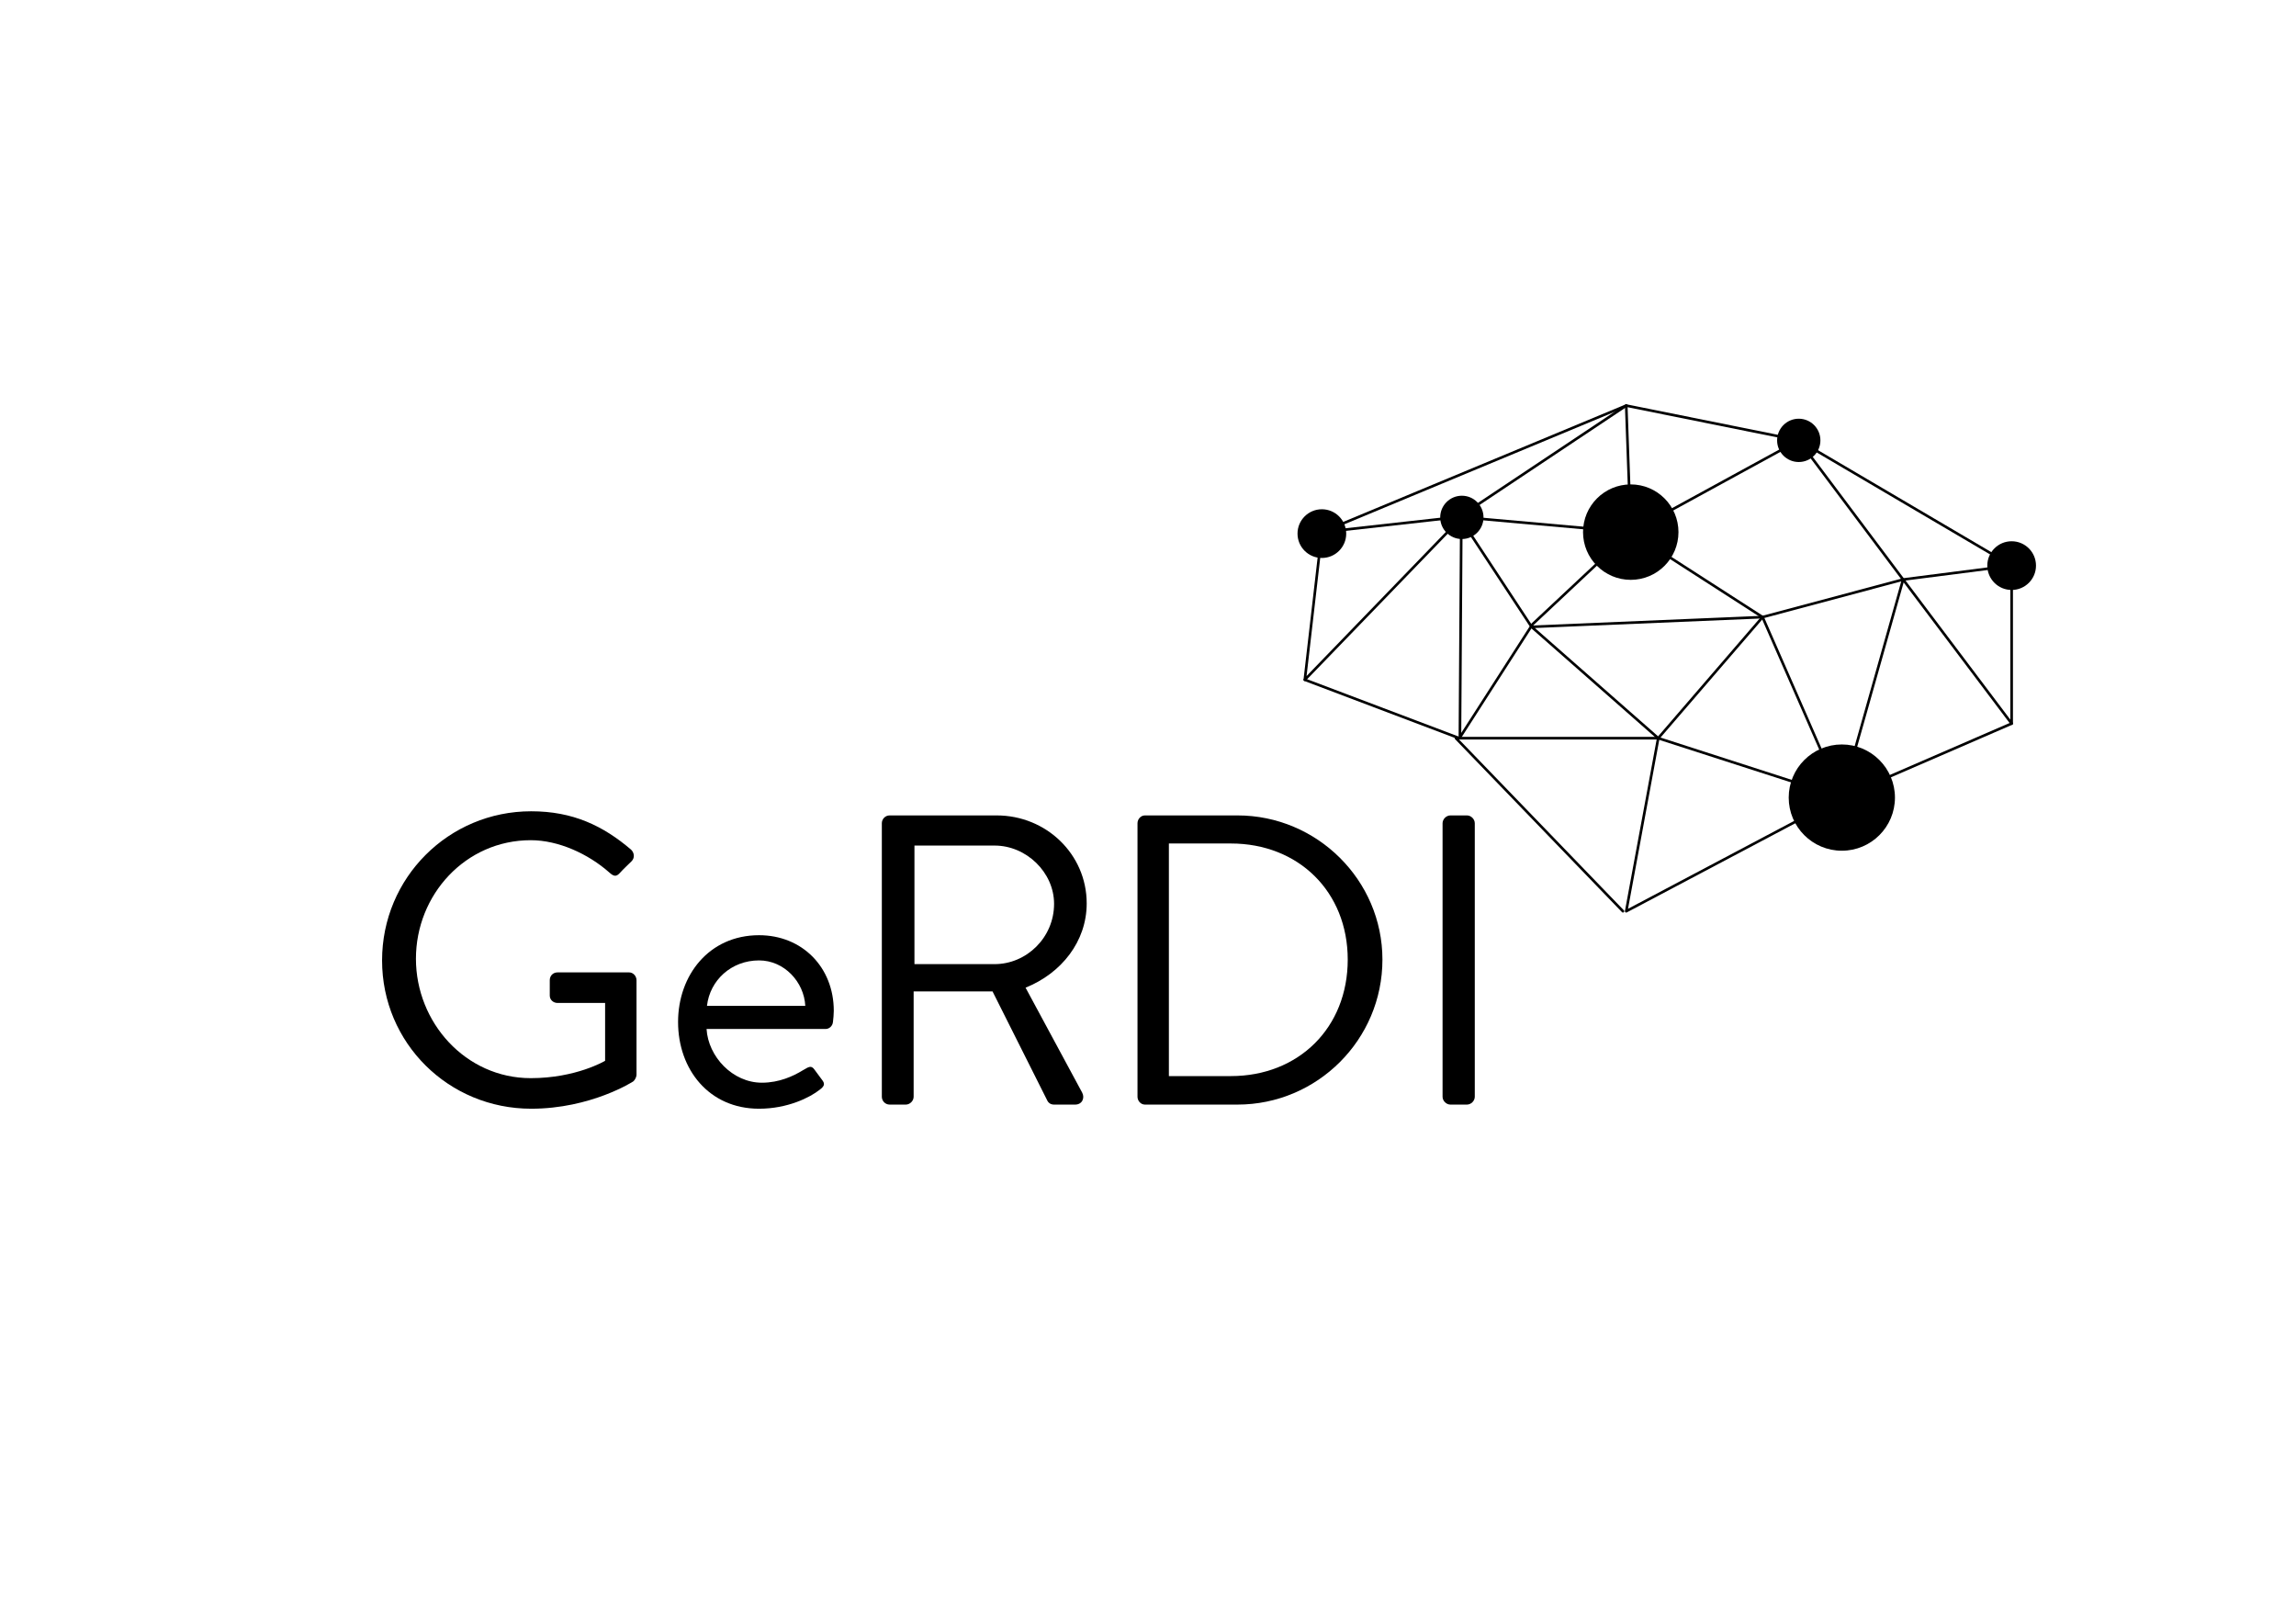
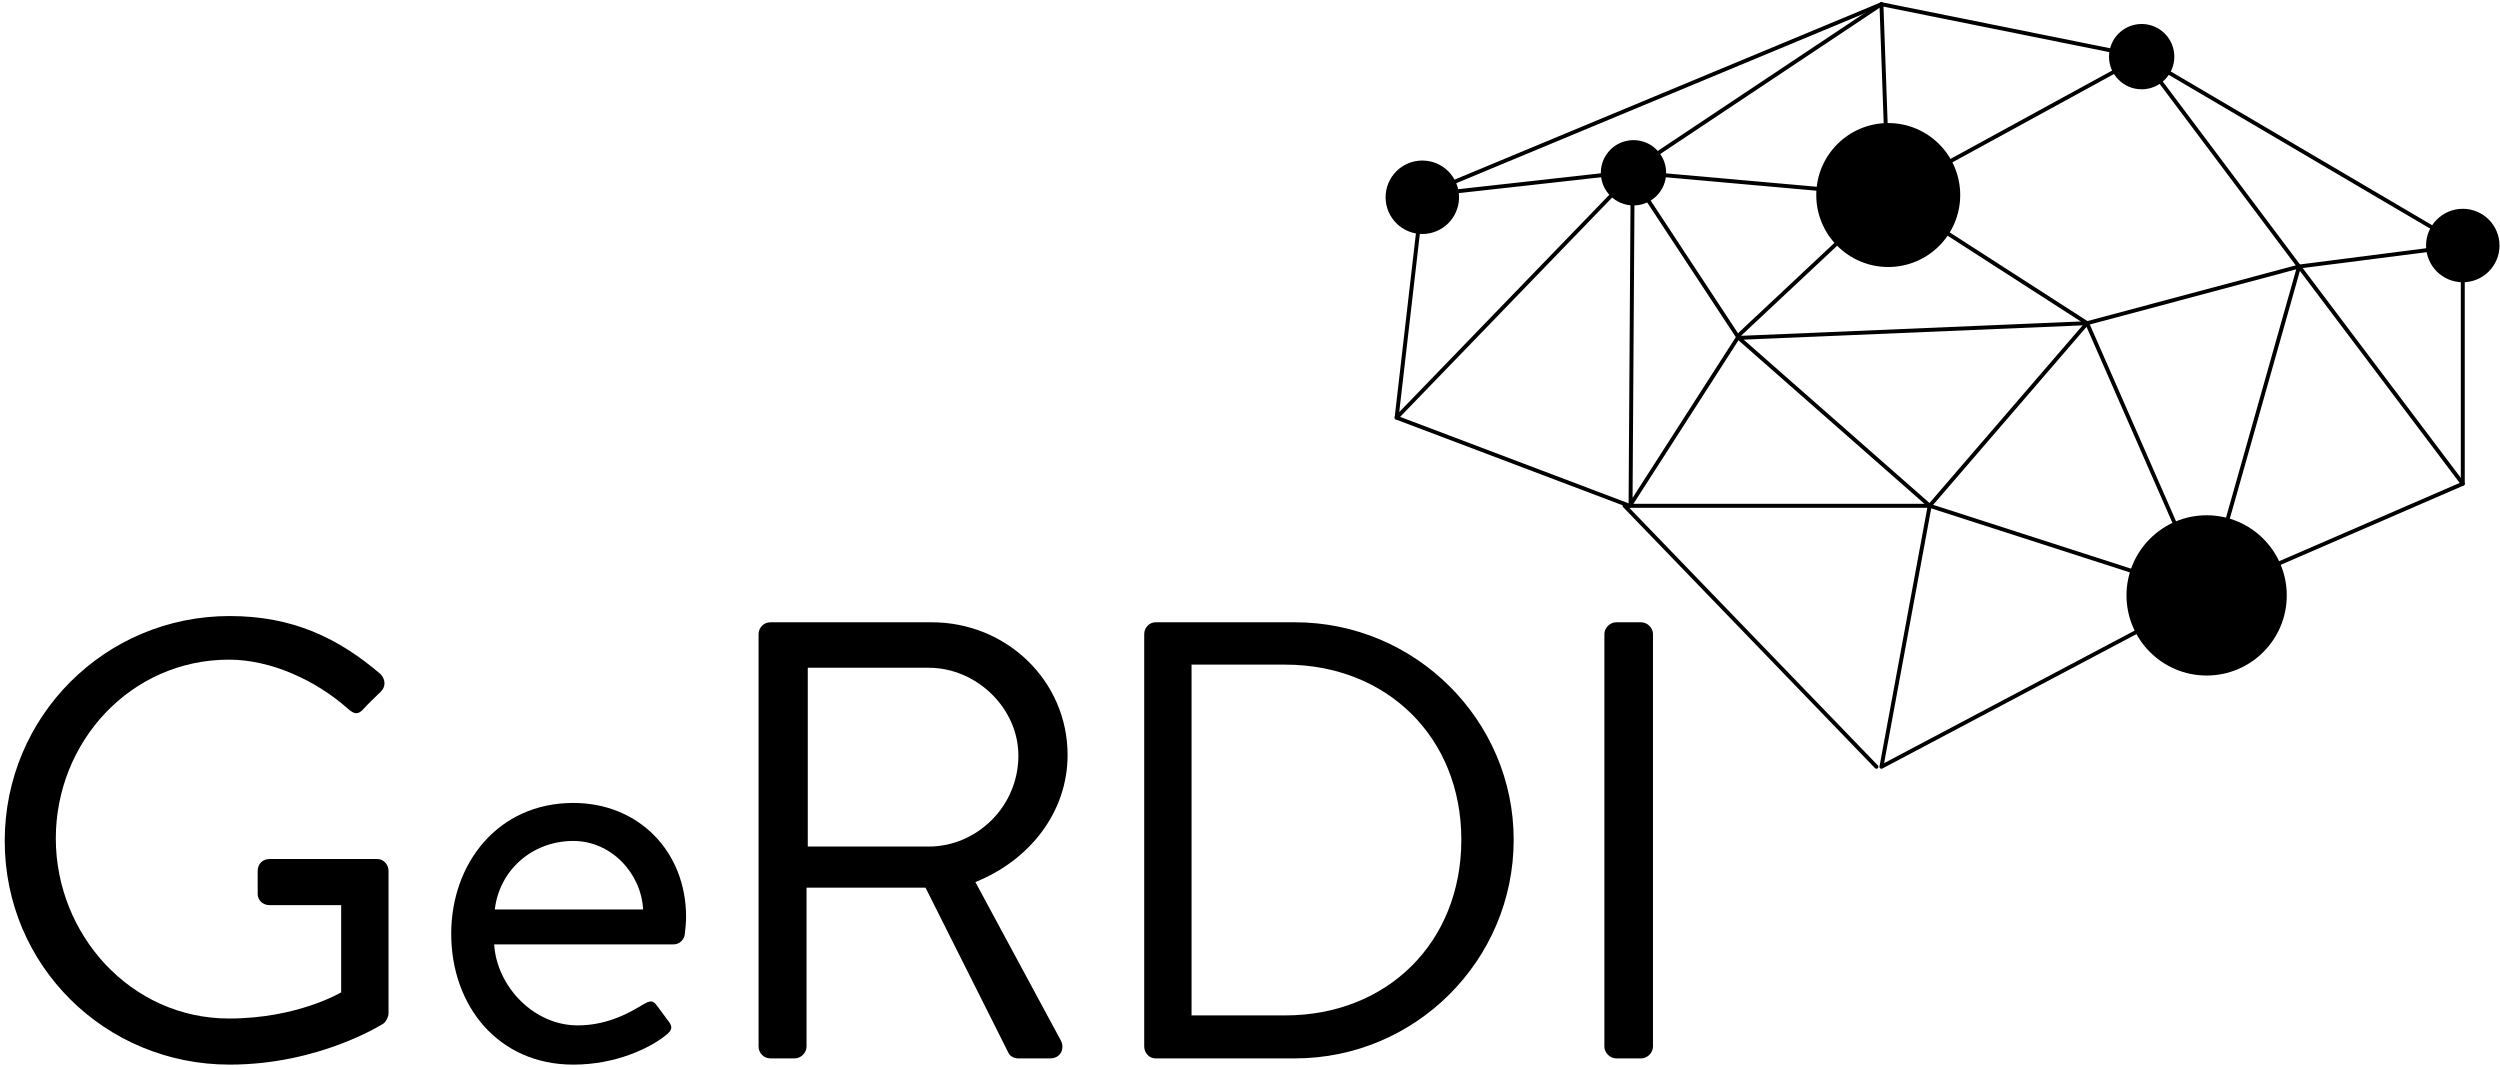
- <svg xmlns="http://www.w3.org/2000/svg" version="1.1" id="Ebene_1" x="0px" y="0px" width="983.582px" height="695.533px" viewBox="0 0 983.582 695.533" enable-background="new 0 0 983.582 695.533" xml:space="preserve">
-   <g>
-     <line fill="none" stroke="#000000" stroke-width="1.121" stroke-linecap="round" stroke-linejoin="round" stroke-miterlimit="10" x1="696.661" y1="173.725" x2="698.596" y2="227.956" />
-     <line fill="none" stroke="#000000" stroke-width="1.121" stroke-linecap="round" stroke-linejoin="round" stroke-miterlimit="10" x1="696.661" y1="173.725" x2="566.274" y2="227.956" />
-     <line fill="none" stroke="#000000" stroke-width="1.121" stroke-linecap="round" stroke-linejoin="round" stroke-miterlimit="10" x1="861.767" y1="242.261" x2="770.568" y2="188.617" />
-     <polyline fill="none" stroke="#000000" stroke-width="1.121" stroke-linecap="round" stroke-linejoin="round" stroke-miterlimit="10" points="   695.244,390.297 623.715,316.177 710.369,316.177  " />
-     <line fill="none" stroke="#000000" stroke-width="1.121" stroke-linecap="round" stroke-linejoin="round" stroke-miterlimit="10" x1="558.972" y1="291.143" x2="625.132" y2="316.177" />
-     <polygon fill="none" stroke="#000000" stroke-width="1.121" stroke-linecap="round" stroke-linejoin="round" stroke-miterlimit="10" points="   861.767,309.914 861.767,242.261 815.273,248.224 770.568,188.617 696.661,173.725 625.132,221.403 566.274,227.956    558.972,291.143 626.016,221.789 625.413,315.85 656.588,267.316 698.596,227.956 755.068,264.317 788.896,341.502  " />
-     <polyline fill="none" stroke="#000000" stroke-width="1.121" stroke-linecap="round" stroke-linejoin="round" stroke-miterlimit="10" points="   755.068,264.317 815.273,248.224 788.896,341.502 696.661,390.297 710.369,316.177 656.125,268.492 755.068,264.317  " />
-     <line fill="none" stroke="#000000" stroke-width="1.121" stroke-linecap="round" stroke-linejoin="round" stroke-miterlimit="10" x1="861.767" y1="309.914" x2="815.273" y2="248.224" />
-     <polyline fill="none" stroke="#000000" stroke-width="1.121" stroke-linecap="round" stroke-linejoin="round" stroke-miterlimit="10" points="   656.125,268.492 625.132,221.403 698.596,227.956 770.568,188.617  " />
-     <polyline fill="none" stroke="#000000" stroke-width="1.121" stroke-linecap="round" stroke-linejoin="round" stroke-miterlimit="10" points="   788.896,341.502 710.369,316.177 755.068,264.317  " />
+ <svg xmlns="http://www.w3.org/2000/svg" version="1.1" id="Ebene_1" x="0px" y="0px" width="200.378mm" height="85.513mm" viewBox="0 0 710 303" enable-background="new 0 0 983.582 695.533" xml:space="preserve">
+   <defs id="defs3511" />
+   <g id="g3463" transform="translate(-162.3346,-172.5302)">
+     <line stroke-miterlimit="10" x1="696.661" y1="173.725" x2="698.596" y2="227.956" id="line3465" style="fill:none;stroke:#000000;stroke-width:1.121;stroke-linecap:round;stroke-linejoin:round;stroke-miterlimit:10" />
+     <line stroke-miterlimit="10" x1="696.661" y1="173.725" x2="566.274" y2="227.956" id="line3467" style="fill:none;stroke:#000000;stroke-width:1.121;stroke-linecap:round;stroke-linejoin:round;stroke-miterlimit:10" />
+     <line stroke-miterlimit="10" x1="861.767" y1="242.261" x2="770.568" y2="188.617" id="line3469" style="fill:none;stroke:#000000;stroke-width:1.121;stroke-linecap:round;stroke-linejoin:round;stroke-miterlimit:10" />
+     <polyline stroke-miterlimit="10" points="   695.244,390.297 623.715,316.177 710.369,316.177  " id="polyline3471" style="fill:none;stroke:#000000;stroke-width:1.121;stroke-linecap:round;stroke-linejoin:round;stroke-miterlimit:10" />
+     <line stroke-miterlimit="10" x1="558.972" y1="291.143" x2="625.132" y2="316.177" id="line3473" style="fill:none;stroke:#000000;stroke-width:1.121;stroke-linecap:round;stroke-linejoin:round;stroke-miterlimit:10" />
+     <polygon stroke-miterlimit="10" points="566.274,227.956 558.972,291.143 626.016,221.789 625.413,315.85 656.588,267.316 698.596,227.956 755.068,264.317 788.896,341.502 861.767,309.914 861.767,242.261 815.273,248.224 770.568,188.617 696.661,173.725 625.132,221.403 " id="polygon3475" style="fill:none;stroke:#000000;stroke-width:1.121;stroke-linecap:round;stroke-linejoin:round;stroke-miterlimit:10" />
+     <polyline stroke-miterlimit="10" points="   755.068,264.317 815.273,248.224 788.896,341.502 696.661,390.297 710.369,316.177 656.125,268.492 755.068,264.317  " id="polyline3477" style="fill:none;stroke:#000000;stroke-width:1.121;stroke-linecap:round;stroke-linejoin:round;stroke-miterlimit:10" />
+     <line stroke-miterlimit="10" x1="861.767" y1="309.914" x2="815.273" y2="248.224" id="line3479" style="fill:none;stroke:#000000;stroke-width:1.121;stroke-linecap:round;stroke-linejoin:round;stroke-miterlimit:10" />
+     <polyline stroke-miterlimit="10" points="   656.125,268.492 625.132,221.403 698.596,227.956 770.568,188.617  " id="polyline3481" style="fill:none;stroke:#000000;stroke-width:1.121;stroke-linecap:round;stroke-linejoin:round;stroke-miterlimit:10" />
+     <polyline stroke-miterlimit="10" points="   788.896,341.502 710.369,316.177 755.068,264.317  " id="polyline3483" style="fill:none;stroke:#000000;stroke-width:1.121;stroke-linecap:round;stroke-linejoin:round;stroke-miterlimit:10" />
  </g>
-   <g>
-     <circle cx="566.274" cy="228.555" r="10.431" />
-     <circle cx="861.767" cy="242.261" r="10.431" />
-     <circle cx="698.596" cy="227.919" r="20.441" />
-     <circle cx="770.568" cy="188.617" r="9.275" />
-     <circle cx="626.245" cy="221.602" r="9.275" />
-     <circle cx="789.02" cy="341.624" r="22.757" />
+   <g id="g3485" transform="translate(-162.3346,-172.5302)">
+     <circle cx="566.274" cy="228.555" r="10.431" id="circle3487" />
+     <circle cx="861.767" cy="242.261" r="10.431" id="circle3489" />
+     <circle cx="698.596" cy="227.919" r="20.441" id="circle3491" />
+     <circle cx="770.568" cy="188.617" r="9.275" id="circle3493" />
+     <circle cx="626.245" cy="221.602" r="9.275" id="circle3495" />
+     <circle cx="789.02" cy="341.624" r="22.757" id="circle3497" />
  </g>
-   <path d="M227.551,347.486c17.875,0,30.791,6.193,42.824,16.457c1.414,1.412,1.592,3.539,0.173,4.953  c-1.591,1.59-3.534,3.361-4.953,4.953c-1.59,1.77-2.651,1.597-4.601-0.174c-9.024-7.963-21.761-13.804-33.616-13.804  c-27.958,0-49.195,23.357-49.195,50.78c0,27.251,21.237,51.14,49.195,51.14c19.46,0,31.845-7.433,31.845-7.433v-24.771h-20.348  c-1.943,0-3.361-1.419-3.361-3.182v-6.552c0-1.948,1.418-3.361,3.361-3.361h30.611c1.771,0,3.19,1.592,3.19,3.361v40.523  c0,0.884-0.71,2.296-1.419,2.826c0,0-18.047,11.682-43.707,11.682c-35.386,0-63.875-28.133-63.875-63.523  C163.677,375.977,192.166,347.486,227.551,347.486z" />
-   <path d="M325.16,400.568c18.578,0,32.023,13.805,32.023,32.382c0,1.239-0.178,3.54-0.351,4.78c-0.179,1.764-1.592,3.004-3.189,3.004  h-50.959c0.709,11.854,11.152,23.007,23.709,23.007c7.433,0,13.453-2.832,17.523-5.311c2.473-1.42,3.534-2.302,4.953-0.353  c1.061,1.412,1.943,2.652,3.004,4.064c1.241,1.599,1.949,2.658-0.704,4.603c-4.249,3.361-13.803,8.141-26.009,8.141  c-21.416,0-34.682-16.808-34.682-37.155C290.478,417.734,303.744,400.568,325.16,400.568z M344.977,430.828  c-0.531-10.264-9.023-19.466-19.817-19.466c-11.855,0-21.057,8.492-22.298,19.466H344.977z" />
-   <path d="M377.768,352.619c0-1.771,1.418-3.361,3.361-3.361h45.827c21.237,0,38.574,16.628,38.574,37.686  c0,16.276-10.794,29.902-26.188,36.095l24.246,44.946c1.234,2.3,0,5.131-3.01,5.131h-9.023c-1.592,0-2.48-0.882-2.832-1.591  l-23.536-46.889h-33.794v45.118c0,1.771-1.591,3.361-3.361,3.361h-6.902c-1.943,0-3.361-1.591-3.361-3.361V352.619z   M426.075,412.954c13.625,0,25.48-11.324,25.48-25.832c0-13.446-11.855-24.95-25.48-24.95h-34.332v50.782H426.075z" />
-   <path d="M487.292,352.619c0-1.771,1.418-3.361,3.182-3.361h39.635c34.152,0,62.111,27.779,62.111,61.752  c0,34.325-27.959,62.105-62.111,62.105h-39.635c-1.763,0-3.182-1.591-3.182-3.361V352.619z M527.285,460.909  c29.015,0,50.07-20.705,50.07-49.899c0-29.02-21.056-49.726-50.07-49.726h-26.547v99.625H527.285z" />
-   <path d="M617.98,352.619c0-1.771,1.59-3.361,3.361-3.361h7.08c1.771,0,3.361,1.591,3.361,3.361v117.135  c0,1.771-1.591,3.361-3.361,3.361h-7.08c-1.771,0-3.361-1.591-3.361-3.361V352.619z" />
+   <path d="m 65.216,174.956 c 17.875,0 30.791,6.193 42.824,16.457 1.414,1.412 1.592,3.539 0.173,4.953 -1.591,1.59 -3.534,3.361 -4.953,4.953 -1.59,1.77 -2.651,1.597 -4.601,-0.174 -9.024,-7.963 -21.761,-13.804 -33.616,-13.804 -27.958,0 -49.195,23.357 -49.195,50.78 0,27.251 21.237,51.14 49.195,51.14 19.46,0 31.845,-7.433 31.845,-7.433 l 0,-24.771 -20.348,0 c -1.943,0 -3.361,-1.419 -3.361,-3.182 l 0,-6.552 c 0,-1.948 1.418,-3.361 3.361,-3.361 l 30.611,0 c 1.771,0 3.19,1.592 3.19,3.361 l 0,40.523 c 0,0.884 -0.71,2.296 -1.419,2.826 0,0 -18.047,11.682 -43.707,11.682 -35.386,0 -63.875,-28.133 -63.875,-63.523 0.002,-35.384 28.491,-63.875 63.876,-63.875 z" id="path3499" />
+   <path d="m 162.825,228.038 c 18.578,0 32.023,13.805 32.023,32.382 0,1.239 -0.178,3.54 -0.351,4.78 -0.179,1.764 -1.592,3.004 -3.189,3.004 l -50.959,0 c 0.709,11.854 11.152,23.007 23.709,23.007 7.433,0 13.453,-2.832 17.523,-5.311 2.473,-1.42 3.534,-2.302 4.953,-0.353 1.061,1.412 1.943,2.652 3.004,4.064 1.241,1.599 1.949,2.658 -0.704,4.603 -4.249,3.361 -13.803,8.141 -26.009,8.141 -21.416,0 -34.682,-16.808 -34.682,-37.155 0,-19.996 13.266,-37.162 34.682,-37.162 z m 19.817,30.26 c -0.531,-10.264 -9.023,-19.466 -19.817,-19.466 -11.855,0 -21.057,8.492 -22.298,19.466 l 42.115,0 z" id="path3501" />
+   <path d="m 215.433,180.089 c 0,-1.771 1.418,-3.361 3.361,-3.361 l 45.827,0 c 21.237,0 38.574,16.628 38.574,37.686 0,16.276 -10.794,29.902 -26.188,36.095 l 24.246,44.946 c 1.234,2.3 0,5.131 -3.01,5.131 l -9.023,0 c -1.592,0 -2.48,-0.882 -2.832,-1.591 l -23.536,-46.889 -33.794,0 0,45.118 c 0,1.771 -1.591,3.361 -3.361,3.361 l -6.902,0 c -1.943,0 -3.361,-1.591 -3.361,-3.361 l 0,-117.135 z m 48.307,60.335 c 13.625,0 25.48,-11.324 25.48,-25.832 0,-13.446 -11.855,-24.95 -25.48,-24.95 l -34.332,0 0,50.782 34.332,0 z" id="path3503" />
+   <path d="m 324.957,180.089 c 0,-1.771 1.418,-3.361 3.182,-3.361 l 39.635,0 c 34.152,0 62.111,27.779 62.111,61.752 0,34.325 -27.959,62.105 -62.111,62.105 l -39.635,0 c -1.763,0 -3.182,-1.591 -3.182,-3.361 l 0,-117.135 z m 39.993,108.29 c 29.015,0 50.07,-20.705 50.07,-49.899 0,-29.02 -21.056,-49.726 -50.07,-49.726 l -26.547,0 0,99.625 26.547,0 z" id="path3505" />
+   <path d="m 455.645,180.089 c 0,-1.771 1.59,-3.361 3.361,-3.361 l 7.08,0 c 1.771,0 3.361,1.591 3.361,3.361 l 0,117.135 c 0,1.771 -1.591,3.361 -3.361,3.361 l -7.08,0 c -1.771,0 -3.361,-1.591 -3.361,-3.361 l 0,-117.135 z" id="path3507" />
</svg>
